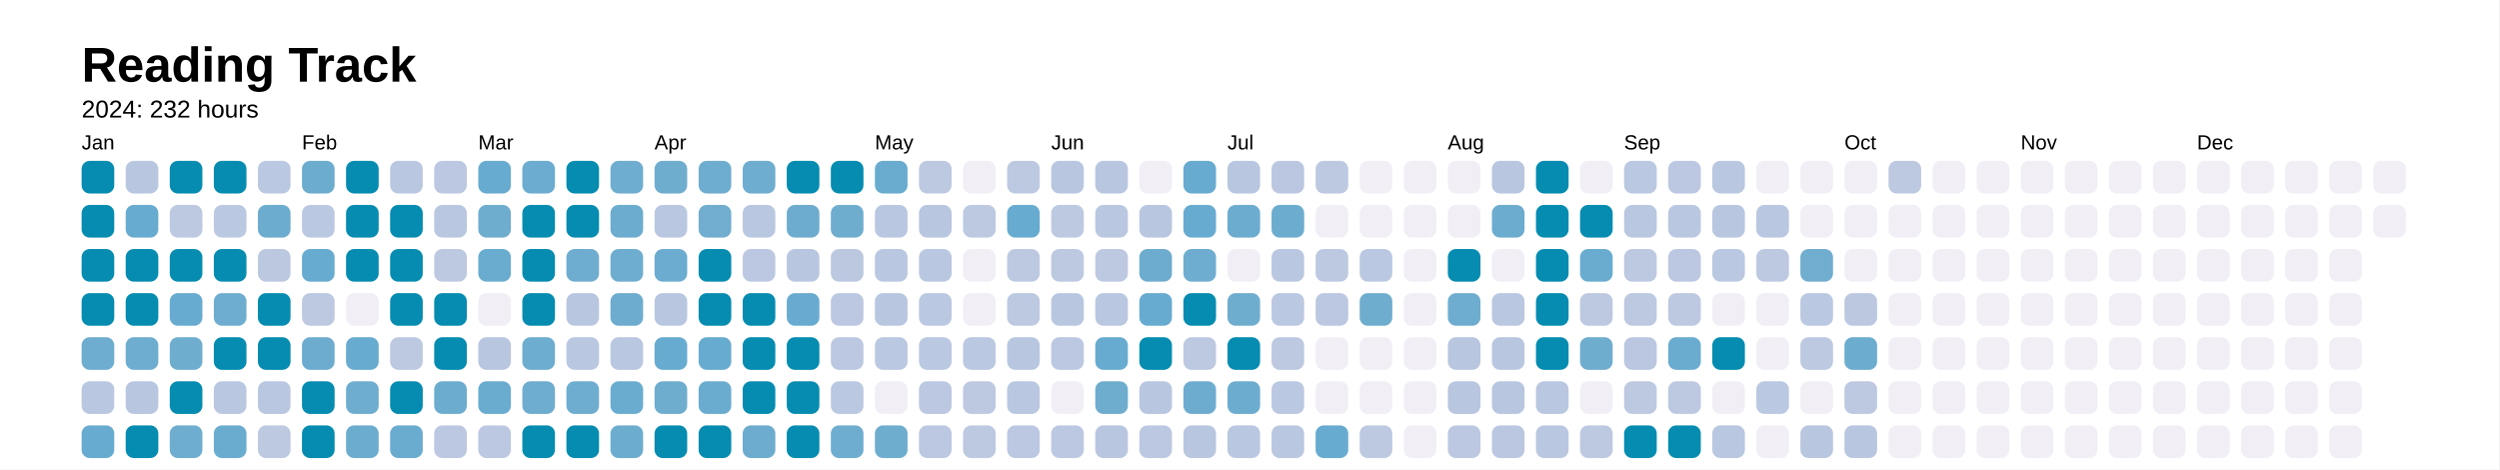
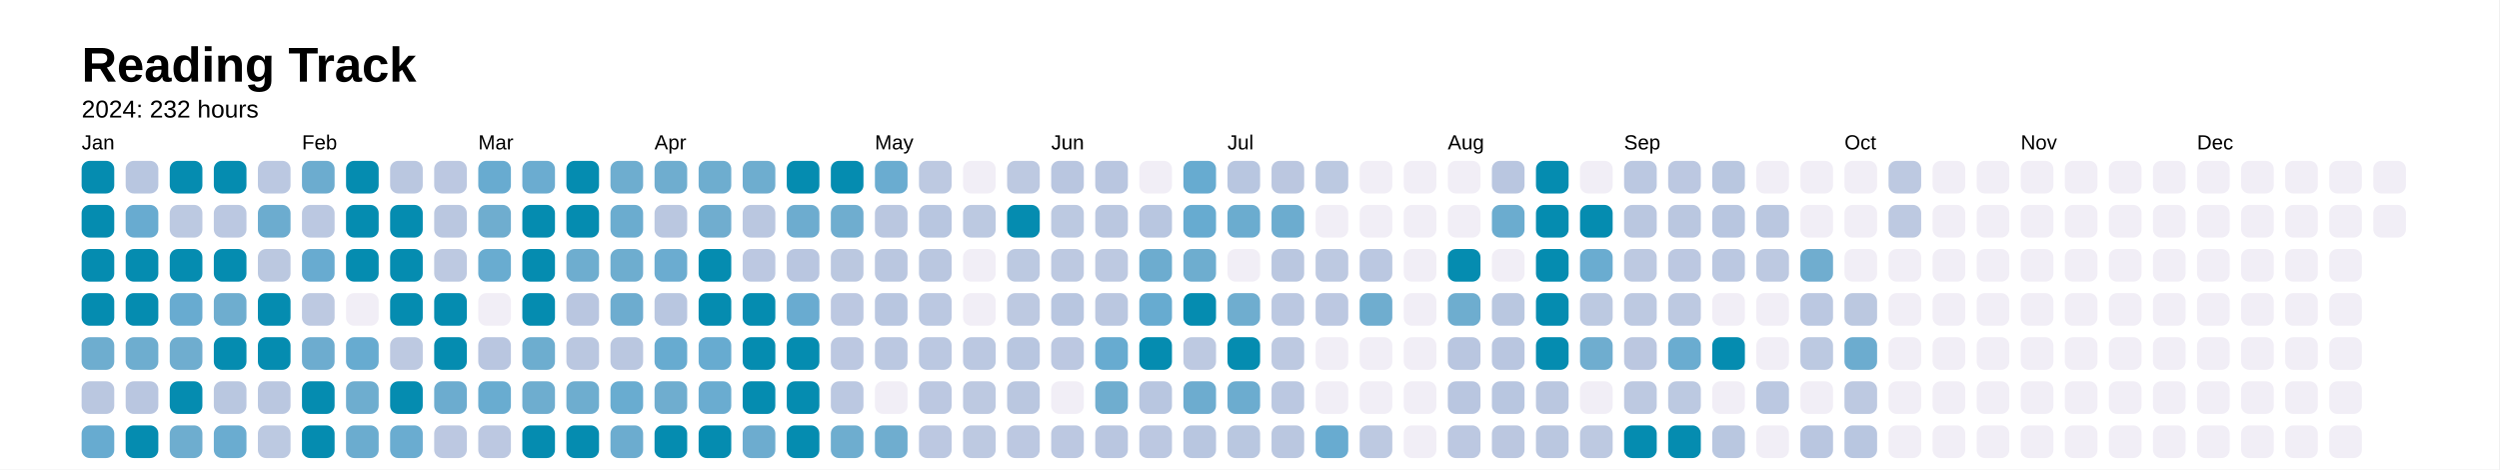
<svg xmlns="http://www.w3.org/2000/svg" baseProfile="full" height="57.5mm" version="1.1" viewBox="0,0,306.2,57.5" width="306.2mm">
  <defs />
  <rect fill="#FFFFFF" height="57.5" width="306.2" x="0" y="0" />
  <text fill="#000000" style="font-size:6px; font-family:Arial; font-weight:bold;" x="10" y="10">Reading Track</text>
  <text fill="#000000" style="font-size:3px; font-family:Arial;" x="10" y="14.4">2024: 232 hours</text>
  <text fill="#000000" style="font-size:2.5px; font-family:Arial" x="10" y="18.3">Jan</text>
  <rect fill="#058cb0" height="4" rx="1" ry="1" width="4" x="10" y="19.7" />
  <rect fill="#058cb0" height="4" rx="1" ry="1" width="4" x="10" y="25.1" />
  <rect fill="#058cb0" height="4" rx="1" ry="1" width="4" x="10" y="30.5" />
  <rect fill="#058cb0" height="4" rx="1" ry="1" width="4" x="10" y="35.9" />
  <rect fill="#6eadcf" height="4" rx="1" ry="1" width="4" x="10" y="41.3" />
  <rect fill="#bac7e0" height="4" rx="1" ry="1" width="4" x="10" y="46.7" />
  <rect fill="#67abd0" height="4" rx="1" ry="1" width="4" x="10" y="52.1" />
  <rect fill="#b8c6e0" height="4" rx="1" ry="1" width="4" x="15.4" y="19.7" />
  <rect fill="#68abd0" height="4" rx="1" ry="1" width="4" x="15.4" y="25.1" />
  <rect fill="#058cb0" height="4" rx="1" ry="1" width="4" x="15.4" y="30.5" />
  <rect fill="#058cb0" height="4" rx="1" ry="1" width="4" x="15.4" y="35.9" />
  <rect fill="#6eadcf" height="4" rx="1" ry="1" width="4" x="15.4" y="41.3" />
  <rect fill="#b9c6e0" height="4" rx="1" ry="1" width="4" x="15.4" y="46.7" />
  <rect fill="#058cb0" height="4" rx="1" ry="1" width="4" x="15.4" y="52.1" />
  <rect fill="#058cb0" height="4" rx="1" ry="1" width="4" x="20.8" y="19.7" />
  <rect fill="#bcc9e1" height="4" rx="1" ry="1" width="4" x="20.8" y="25.1" />
  <rect fill="#058cb0" height="4" rx="1" ry="1" width="4" x="20.8" y="30.5" />
  <rect fill="#68abd0" height="4" rx="1" ry="1" width="4" x="20.8" y="35.9" />
  <rect fill="#6fadcf" height="4" rx="1" ry="1" width="4" x="20.8" y="41.3" />
  <rect fill="#058cb0" height="4" rx="1" ry="1" width="4" x="20.8" y="46.7" />
  <rect fill="#6eadcf" height="4" rx="1" ry="1" width="4" x="20.8" y="52.1" />
  <rect fill="#058cb0" height="4" rx="1" ry="1" width="4" x="26.2" y="19.7" />
  <rect fill="#bbc8e1" height="4" rx="1" ry="1" width="4" x="26.2" y="25.1" />
  <rect fill="#058cb0" height="4" rx="1" ry="1" width="4" x="26.2" y="30.5" />
  <rect fill="#6eadcf" height="4" rx="1" ry="1" width="4" x="26.2" y="35.9" />
  <rect fill="#058cb0" height="4" rx="1" ry="1" width="4" x="26.2" y="41.3" />
  <rect fill="#b9c7e0" height="4" rx="1" ry="1" width="4" x="26.2" y="46.7" />
  <rect fill="#6aacd0" height="4" rx="1" ry="1" width="4" x="26.2" y="52.1" />
  <rect fill="#bbc8e1" height="4" rx="1" ry="1" width="4" x="31.6" y="19.7" />
  <rect fill="#6caccf" height="4" rx="1" ry="1" width="4" x="31.6" y="25.1" />
  <rect fill="#bbc8e0" height="4" rx="1" ry="1" width="4" x="31.6" y="30.5" />
  <rect fill="#058cb0" height="4" rx="1" ry="1" width="4" x="31.6" y="35.9" />
  <rect fill="#058cb0" height="4" rx="1" ry="1" width="4" x="31.6" y="41.3" />
  <rect fill="#bac7e0" height="4" rx="1" ry="1" width="4" x="31.6" y="46.7" />
  <rect fill="#bcc9e1" height="4" rx="1" ry="1" width="4" x="31.6" y="52.1" />
  <text fill="#000000" style="font-size:2.5px; font-family:Arial" x="37.0" y="18.3">Feb</text>
  <rect fill="#6caccf" height="4" rx="1" ry="1" width="4" x="37.0" y="19.7" />
  <rect fill="#bbc8e1" height="4" rx="1" ry="1" width="4" x="37.0" y="25.1" />
  <rect fill="#68abd0" height="4" rx="1" ry="1" width="4" x="37.0" y="30.5" />
  <rect fill="#bdc9e1" height="4" rx="1" ry="1" width="4" x="37.0" y="35.9" />
  <rect fill="#6daccf" height="4" rx="1" ry="1" width="4" x="37.0" y="41.3" />
  <rect fill="#058cb0" height="4" rx="1" ry="1" width="4" x="37.0" y="46.7" />
  <rect fill="#058cb0" height="4" rx="1" ry="1" width="4" x="37.0" y="52.1" />
  <rect fill="#058cb0" height="4" rx="1" ry="1" width="4" x="42.4" y="19.7" />
  <rect fill="#058cb0" height="4" rx="1" ry="1" width="4" x="42.4" y="25.1" />
  <rect fill="#058cb0" height="4" rx="1" ry="1" width="4" x="42.4" y="30.5" />
  <rect fill="#f1eef6" height="4" rx="1" ry="1" width="4" x="42.4" y="35.9" />
  <rect fill="#67abd0" height="4" rx="1" ry="1" width="4" x="42.4" y="41.3" />
  <rect fill="#6eadcf" height="4" rx="1" ry="1" width="4" x="42.4" y="46.7" />
  <rect fill="#6baccf" height="4" rx="1" ry="1" width="4" x="42.4" y="52.1" />
  <rect fill="#bac7e0" height="4" rx="1" ry="1" width="4" x="47.8" y="19.7" />
  <rect fill="#058cb0" height="4" rx="1" ry="1" width="4" x="47.8" y="25.1" />
  <rect fill="#058cb0" height="4" rx="1" ry="1" width="4" x="47.8" y="30.5" />
  <rect fill="#058cb0" height="4" rx="1" ry="1" width="4" x="47.8" y="35.9" />
  <rect fill="#bdc9e1" height="4" rx="1" ry="1" width="4" x="47.8" y="41.3" />
  <rect fill="#058cb0" height="4" rx="1" ry="1" width="4" x="47.8" y="46.7" />
  <rect fill="#6aacd0" height="4" rx="1" ry="1" width="4" x="47.8" y="52.1" />
  <rect fill="#bcc8e1" height="4" rx="1" ry="1" width="4" x="53.2" y="19.7" />
  <rect fill="#bac7e0" height="4" rx="1" ry="1" width="4" x="53.2" y="25.1" />
  <rect fill="#bdc9e1" height="4" rx="1" ry="1" width="4" x="53.2" y="30.5" />
  <rect fill="#058cb0" height="4" rx="1" ry="1" width="4" x="53.2" y="35.9" />
  <rect fill="#058cb0" height="4" rx="1" ry="1" width="4" x="53.2" y="41.3" />
  <rect fill="#6caccf" height="4" rx="1" ry="1" width="4" x="53.2" y="46.7" />
  <rect fill="#bcc8e1" height="4" rx="1" ry="1" width="4" x="53.2" y="52.1" />
  <text fill="#000000" style="font-size:2.5px; font-family:Arial" x="58.6" y="18.3">Mar</text>
  <rect fill="#68abd0" height="4" rx="1" ry="1" width="4" x="58.6" y="19.7" />
  <rect fill="#6fadcf" height="4" rx="1" ry="1" width="4" x="58.6" y="25.1" />
  <rect fill="#69acd0" height="4" rx="1" ry="1" width="4" x="58.6" y="30.5" />
  <rect fill="#f1eef6" height="4" rx="1" ry="1" width="4" x="58.6" y="35.9" />
  <rect fill="#b9c6e0" height="4" rx="1" ry="1" width="4" x="58.6" y="41.3" />
  <rect fill="#69acd0" height="4" rx="1" ry="1" width="4" x="58.6" y="46.7" />
  <rect fill="#bcc8e1" height="4" rx="1" ry="1" width="4" x="58.6" y="52.1" />
  <rect fill="#6bacd0" height="4" rx="1" ry="1" width="4" x="64" y="19.7" />
  <rect fill="#058cb0" height="4" rx="1" ry="1" width="4" x="64" y="25.1" />
  <rect fill="#058cb0" height="4" rx="1" ry="1" width="4" x="64" y="30.5" />
  <rect fill="#058cb0" height="4" rx="1" ry="1" width="4" x="64" y="35.9" />
  <rect fill="#6dadcf" height="4" rx="1" ry="1" width="4" x="64" y="41.3" />
  <rect fill="#6eadcf" height="4" rx="1" ry="1" width="4" x="64" y="46.7" />
  <rect fill="#058cb0" height="4" rx="1" ry="1" width="4" x="64" y="52.1" />
  <rect fill="#058cb0" height="4" rx="1" ry="1" width="4" x="69.4" y="19.7" />
  <rect fill="#058cb0" height="4" rx="1" ry="1" width="4" x="69.4" y="25.1" />
  <rect fill="#6eadcf" height="4" rx="1" ry="1" width="4" x="69.4" y="30.5" />
  <rect fill="#b9c6e0" height="4" rx="1" ry="1" width="4" x="69.4" y="35.9" />
  <rect fill="#bac7e0" height="4" rx="1" ry="1" width="4" x="69.4" y="41.3" />
  <rect fill="#6eadcf" height="4" rx="1" ry="1" width="4" x="69.4" y="46.7" />
  <rect fill="#058cb0" height="4" rx="1" ry="1" width="4" x="69.4" y="52.1" />
  <rect fill="#6eadcf" height="4" rx="1" ry="1" width="4" x="74.8" y="19.7" />
  <rect fill="#6baccf" height="4" rx="1" ry="1" width="4" x="74.8" y="25.1" />
  <rect fill="#6eadcf" height="4" rx="1" ry="1" width="4" x="74.8" y="30.5" />
  <rect fill="#6daccf" height="4" rx="1" ry="1" width="4" x="74.8" y="35.9" />
  <rect fill="#bac7e0" height="4" rx="1" ry="1" width="4" x="74.8" y="41.3" />
  <rect fill="#69acd0" height="4" rx="1" ry="1" width="4" x="74.8" y="46.7" />
  <rect fill="#6caccf" height="4" rx="1" ry="1" width="4" x="74.8" y="52.1" />
  <text fill="#000000" style="font-size:2.5px; font-family:Arial" x="80.2" y="18.3">Apr</text>
  <rect fill="#6fadcf" height="4" rx="1" ry="1" width="4" x="80.2" y="19.7" />
  <rect fill="#bac7e0" height="4" rx="1" ry="1" width="4" x="80.2" y="25.1" />
  <rect fill="#6bacd0" height="4" rx="1" ry="1" width="4" x="80.2" y="30.5" />
  <rect fill="#b8c6e0" height="4" rx="1" ry="1" width="4" x="80.2" y="35.9" />
  <rect fill="#67abd0" height="4" rx="1" ry="1" width="4" x="80.2" y="41.3" />
  <rect fill="#6fadcf" height="4" rx="1" ry="1" width="4" x="80.2" y="46.7" />
  <rect fill="#058cb0" height="4" rx="1" ry="1" width="4" x="80.2" y="52.1" />
  <rect fill="#6eadcf" height="4" rx="1" ry="1" width="4" x="85.6" y="19.7" />
  <rect fill="#70adcf" height="4" rx="1" ry="1" width="4" x="85.6" y="25.1" />
  <rect fill="#058cb0" height="4" rx="1" ry="1" width="4" x="85.6" y="30.5" />
  <rect fill="#058cb0" height="4" rx="1" ry="1" width="4" x="85.6" y="35.9" />
  <rect fill="#67abd0" height="4" rx="1" ry="1" width="4" x="85.6" y="41.3" />
  <rect fill="#6aacd0" height="4" rx="1" ry="1" width="4" x="85.6" y="46.7" />
  <rect fill="#058cb0" height="4" rx="1" ry="1" width="4" x="85.6" y="52.1" />
  <rect fill="#6eadcf" height="4" rx="1" ry="1" width="4" x="91" y="19.7" />
  <rect fill="#bac7e0" height="4" rx="1" ry="1" width="4" x="91" y="25.1" />
  <rect fill="#bcc8e1" height="4" rx="1" ry="1" width="4" x="91" y="30.5" />
  <rect fill="#058cb0" height="4" rx="1" ry="1" width="4" x="91" y="35.9" />
  <rect fill="#058cb0" height="4" rx="1" ry="1" width="4" x="91" y="41.3" />
  <rect fill="#058cb0" height="4" rx="1" ry="1" width="4" x="91" y="46.7" />
  <rect fill="#6daccf" height="4" rx="1" ry="1" width="4" x="91" y="52.1" />
  <rect fill="#058cb0" height="4" rx="1" ry="1" width="4" x="96.4" y="19.7" />
  <rect fill="#6daccf" height="4" rx="1" ry="1" width="4" x="96.4" y="25.1" />
  <rect fill="#b9c6e0" height="4" rx="1" ry="1" width="4" x="96.4" y="30.5" />
  <rect fill="#69abd0" height="4" rx="1" ry="1" width="4" x="96.4" y="35.9" />
  <rect fill="#058cb0" height="4" rx="1" ry="1" width="4" x="96.4" y="41.3" />
  <rect fill="#058cb0" height="4" rx="1" ry="1" width="4" x="96.4" y="46.7" />
  <rect fill="#058cb0" height="4" rx="1" ry="1" width="4" x="96.4" y="52.1" />
  <rect fill="#058cb0" height="4" rx="1" ry="1" width="4" x="101.8" y="19.7" />
  <rect fill="#6fadcf" height="4" rx="1" ry="1" width="4" x="101.8" y="25.1" />
  <rect fill="#bbc8e0" height="4" rx="1" ry="1" width="4" x="101.8" y="30.5" />
  <rect fill="#bcc8e1" height="4" rx="1" ry="1" width="4" x="101.8" y="35.9" />
  <rect fill="#bcc8e1" height="4" rx="1" ry="1" width="4" x="101.8" y="41.3" />
  <rect fill="#bbc8e1" height="4" rx="1" ry="1" width="4" x="101.8" y="46.7" />
  <rect fill="#6eadcf" height="4" rx="1" ry="1" width="4" x="101.8" y="52.1" />
  <text fill="#000000" style="font-size:2.5px; font-family:Arial" x="107.2" y="18.3">May</text>
  <rect fill="#6aacd0" height="4" rx="1" ry="1" width="4" x="107.2" y="19.7" />
  <rect fill="#bac7e0" height="4" rx="1" ry="1" width="4" x="107.2" y="25.1" />
  <rect fill="#bac7e0" height="4" rx="1" ry="1" width="4" x="107.2" y="30.5" />
  <rect fill="#b8c6e0" height="4" rx="1" ry="1" width="4" x="107.2" y="35.9" />
  <rect fill="#bbc8e1" height="4" rx="1" ry="1" width="4" x="107.2" y="41.3" />
  <rect fill="#f1eef6" height="4" rx="1" ry="1" width="4" x="107.2" y="46.7" />
  <rect fill="#6fadcf" height="4" rx="1" ry="1" width="4" x="107.2" y="52.1" />
  <rect fill="#bdc9e1" height="4" rx="1" ry="1" width="4" x="112.6" y="19.7" />
  <rect fill="#b8c6e0" height="4" rx="1" ry="1" width="4" x="112.6" y="25.1" />
  <rect fill="#bac7e0" height="4" rx="1" ry="1" width="4" x="112.6" y="30.5" />
  <rect fill="#bbc8e1" height="4" rx="1" ry="1" width="4" x="112.6" y="35.9" />
  <rect fill="#bbc8e1" height="4" rx="1" ry="1" width="4" x="112.6" y="41.3" />
  <rect fill="#bcc8e1" height="4" rx="1" ry="1" width="4" x="112.6" y="46.7" />
  <rect fill="#bcc8e1" height="4" rx="1" ry="1" width="4" x="112.6" y="52.1" />
  <rect fill="#f1eef6" height="4" rx="1" ry="1" width="4" x="118" y="19.7" />
  <rect fill="#bcc9e1" height="4" rx="1" ry="1" width="4" x="118" y="25.1" />
  <rect fill="#f1eef6" height="4" rx="1" ry="1" width="4" x="118" y="30.5" />
  <rect fill="#f1eef6" height="4" rx="1" ry="1" width="4" x="118" y="35.9" />
  <rect fill="#bbc8e1" height="4" rx="1" ry="1" width="4" x="118" y="41.3" />
  <rect fill="#bdc9e1" height="4" rx="1" ry="1" width="4" x="118" y="46.7" />
  <rect fill="#bdc9e1" height="4" rx="1" ry="1" width="4" x="118" y="52.1" />
  <rect fill="#bdc9e1" height="4" rx="1" ry="1" width="4" x="123.4" y="19.7" />
-   <rect fill="#67abd0" height="4" rx="1" ry="1" width="4" x="123.4" y="25.1" />
+   <rect fill="#058cb0" height="4" rx="1" ry="1" width="4" x="123.4" y="25.1" />
  <rect fill="#bcc9e1" height="4" rx="1" ry="1" width="4" x="123.4" y="30.5" />
  <rect fill="#bdc9e1" height="4" rx="1" ry="1" width="4" x="123.4" y="35.9" />
  <rect fill="#b8c6e0" height="4" rx="1" ry="1" width="4" x="123.4" y="41.3" />
  <rect fill="#bac7e0" height="4" rx="1" ry="1" width="4" x="123.4" y="46.7" />
  <rect fill="#bcc8e1" height="4" rx="1" ry="1" width="4" x="123.4" y="52.1" />
  <text fill="#000000" style="font-size:2.5px; font-family:Arial" x="128.8" y="18.3">Jun</text>
  <rect fill="#b9c6e0" height="4" rx="1" ry="1" width="4" x="128.8" y="19.7" />
  <rect fill="#bcc9e1" height="4" rx="1" ry="1" width="4" x="128.8" y="25.1" />
  <rect fill="#bdc9e1" height="4" rx="1" ry="1" width="4" x="128.8" y="30.5" />
  <rect fill="#b8c6e0" height="4" rx="1" ry="1" width="4" x="128.8" y="35.9" />
  <rect fill="#bcc8e1" height="4" rx="1" ry="1" width="4" x="128.8" y="41.3" />
  <rect fill="#f1eef6" height="4" rx="1" ry="1" width="4" x="128.8" y="46.7" />
  <rect fill="#bcc8e1" height="4" rx="1" ry="1" width="4" x="128.8" y="52.1" />
  <rect fill="#b9c6e0" height="4" rx="1" ry="1" width="4" x="134.2" y="19.7" />
  <rect fill="#bac7e0" height="4" rx="1" ry="1" width="4" x="134.2" y="25.1" />
  <rect fill="#bdc9e1" height="4" rx="1" ry="1" width="4" x="134.2" y="30.5" />
  <rect fill="#bac7e0" height="4" rx="1" ry="1" width="4" x="134.2" y="35.9" />
  <rect fill="#67abd0" height="4" rx="1" ry="1" width="4" x="134.2" y="41.3" />
  <rect fill="#6fadcf" height="4" rx="1" ry="1" width="4" x="134.2" y="46.7" />
  <rect fill="#b9c6e0" height="4" rx="1" ry="1" width="4" x="134.2" y="52.1" />
  <rect fill="#f1eef6" height="4" rx="1" ry="1" width="4" x="139.6" y="19.7" />
  <rect fill="#b8c6e0" height="4" rx="1" ry="1" width="4" x="139.6" y="25.1" />
  <rect fill="#6daccf" height="4" rx="1" ry="1" width="4" x="139.6" y="30.5" />
  <rect fill="#67abd0" height="4" rx="1" ry="1" width="4" x="139.6" y="35.9" />
  <rect fill="#058cb0" height="4" rx="1" ry="1" width="4" x="139.6" y="41.3" />
  <rect fill="#b8c6e0" height="4" rx="1" ry="1" width="4" x="139.6" y="46.7" />
  <rect fill="#bcc8e1" height="4" rx="1" ry="1" width="4" x="139.6" y="52.1" />
  <rect fill="#67abd0" height="4" rx="1" ry="1" width="4" x="145" y="19.7" />
  <rect fill="#67abd0" height="4" rx="1" ry="1" width="4" x="145" y="25.1" />
  <rect fill="#6eadcf" height="4" rx="1" ry="1" width="4" x="145" y="30.5" />
  <rect fill="#058cb0" height="4" rx="1" ry="1" width="4" x="145" y="35.9" />
  <rect fill="#bdc9e1" height="4" rx="1" ry="1" width="4" x="145" y="41.3" />
  <rect fill="#6daccf" height="4" rx="1" ry="1" width="4" x="145" y="46.7" />
  <rect fill="#b8c6e0" height="4" rx="1" ry="1" width="4" x="145" y="52.1" />
  <text fill="#000000" style="font-size:2.5px; font-family:Arial" x="150.4" y="18.3">Jul</text>
  <rect fill="#b8c6e0" height="4" rx="1" ry="1" width="4" x="150.4" y="19.7" />
  <rect fill="#6baccf" height="4" rx="1" ry="1" width="4" x="150.4" y="25.1" />
  <rect fill="#f1eef6" height="4" rx="1" ry="1" width="4" x="150.4" y="30.5" />
  <rect fill="#6fadcf" height="4" rx="1" ry="1" width="4" x="150.4" y="35.9" />
  <rect fill="#058cb0" height="4" rx="1" ry="1" width="4" x="150.4" y="41.3" />
  <rect fill="#6caccf" height="4" rx="1" ry="1" width="4" x="150.4" y="46.7" />
  <rect fill="#b9c7e0" height="4" rx="1" ry="1" width="4" x="150.4" y="52.1" />
  <rect fill="#bbc7e0" height="4" rx="1" ry="1" width="4" x="155.8" y="19.7" />
  <rect fill="#6caccf" height="4" rx="1" ry="1" width="4" x="155.8" y="25.1" />
  <rect fill="#bac7e0" height="4" rx="1" ry="1" width="4" x="155.8" y="30.5" />
  <rect fill="#bbc8e1" height="4" rx="1" ry="1" width="4" x="155.8" y="35.9" />
  <rect fill="#bdc9e1" height="4" rx="1" ry="1" width="4" x="155.8" y="41.3" />
  <rect fill="#bbc8e1" height="4" rx="1" ry="1" width="4" x="155.8" y="46.7" />
  <rect fill="#bac7e0" height="4" rx="1" ry="1" width="4" x="155.8" y="52.1" />
  <rect fill="#bcc9e1" height="4" rx="1" ry="1" width="4" x="161.2" y="19.7" />
  <rect fill="#f1eef6" height="4" rx="1" ry="1" width="4" x="161.2" y="25.1" />
  <rect fill="#bdc9e1" height="4" rx="1" ry="1" width="4" x="161.2" y="30.5" />
  <rect fill="#bcc8e1" height="4" rx="1" ry="1" width="4" x="161.2" y="35.9" />
  <rect fill="#f1eef6" height="4" rx="1" ry="1" width="4" x="161.2" y="41.3" />
  <rect fill="#f1eef6" height="4" rx="1" ry="1" width="4" x="161.2" y="46.7" />
  <rect fill="#68abd0" height="4" rx="1" ry="1" width="4" x="161.2" y="52.1" />
  <rect fill="#f1eef6" height="4" rx="1" ry="1" width="4" x="166.6" y="19.7" />
  <rect fill="#f1eef6" height="4" rx="1" ry="1" width="4" x="166.6" y="25.1" />
  <rect fill="#bbc8e1" height="4" rx="1" ry="1" width="4" x="166.6" y="30.5" />
  <rect fill="#6fadcf" height="4" rx="1" ry="1" width="4" x="166.6" y="35.9" />
  <rect fill="#f1eef6" height="4" rx="1" ry="1" width="4" x="166.6" y="41.3" />
  <rect fill="#f1eef6" height="4" rx="1" ry="1" width="4" x="166.6" y="46.7" />
  <rect fill="#bdc9e1" height="4" rx="1" ry="1" width="4" x="166.6" y="52.1" />
  <rect fill="#f1eef6" height="4" rx="1" ry="1" width="4" x="172" y="19.7" />
  <rect fill="#f1eef6" height="4" rx="1" ry="1" width="4" x="172" y="25.1" />
  <rect fill="#f1eef6" height="4" rx="1" ry="1" width="4" x="172" y="30.5" />
  <rect fill="#f1eef6" height="4" rx="1" ry="1" width="4" x="172" y="35.9" />
  <rect fill="#f1eef6" height="4" rx="1" ry="1" width="4" x="172" y="41.3" />
  <rect fill="#f1eef6" height="4" rx="1" ry="1" width="4" x="172" y="46.7" />
  <rect fill="#f1eef6" height="4" rx="1" ry="1" width="4" x="172" y="52.1" />
  <text fill="#000000" style="font-size:2.5px; font-family:Arial" x="177.4" y="18.3">Aug</text>
  <rect fill="#f1eef6" height="4" rx="1" ry="1" width="4" x="177.4" y="19.7" />
  <rect fill="#f1eef6" height="4" rx="1" ry="1" width="4" x="177.4" y="25.1" />
  <rect fill="#058cb0" height="4" rx="1" ry="1" width="4" x="177.4" y="30.5" />
  <rect fill="#6eadcf" height="4" rx="1" ry="1" width="4" x="177.4" y="35.9" />
  <rect fill="#b9c6e0" height="4" rx="1" ry="1" width="4" x="177.4" y="41.3" />
  <rect fill="#b9c6e0" height="4" rx="1" ry="1" width="4" x="177.4" y="46.7" />
  <rect fill="#bcc8e1" height="4" rx="1" ry="1" width="4" x="177.4" y="52.1" />
  <rect fill="#b9c6e0" height="4" rx="1" ry="1" width="4" x="182.8" y="19.7" />
  <rect fill="#6baccf" height="4" rx="1" ry="1" width="4" x="182.8" y="25.1" />
  <rect fill="#f1eef6" height="4" rx="1" ry="1" width="4" x="182.8" y="30.5" />
  <rect fill="#b9c7e0" height="4" rx="1" ry="1" width="4" x="182.8" y="35.9" />
  <rect fill="#b9c6e0" height="4" rx="1" ry="1" width="4" x="182.8" y="41.3" />
  <rect fill="#b8c6e0" height="4" rx="1" ry="1" width="4" x="182.8" y="46.7" />
  <rect fill="#bbc7e0" height="4" rx="1" ry="1" width="4" x="182.8" y="52.1" />
  <rect fill="#058cb0" height="4" rx="1" ry="1" width="4" x="188.2" y="19.7" />
  <rect fill="#058cb0" height="4" rx="1" ry="1" width="4" x="188.2" y="25.1" />
  <rect fill="#058cb0" height="4" rx="1" ry="1" width="4" x="188.2" y="30.5" />
  <rect fill="#058cb0" height="4" rx="1" ry="1" width="4" x="188.2" y="35.9" />
  <rect fill="#058cb0" height="4" rx="1" ry="1" width="4" x="188.2" y="41.3" />
  <rect fill="#bac7e0" height="4" rx="1" ry="1" width="4" x="188.2" y="46.7" />
  <rect fill="#bac7e0" height="4" rx="1" ry="1" width="4" x="188.2" y="52.1" />
  <rect fill="#f1eef6" height="4" rx="1" ry="1" width="4" x="193.6" y="19.7" />
  <rect fill="#058cb0" height="4" rx="1" ry="1" width="4" x="193.6" y="25.1" />
  <rect fill="#6aacd0" height="4" rx="1" ry="1" width="4" x="193.6" y="30.5" />
  <rect fill="#bcc9e1" height="4" rx="1" ry="1" width="4" x="193.6" y="35.9" />
  <rect fill="#6fadcf" height="4" rx="1" ry="1" width="4" x="193.6" y="41.3" />
  <rect fill="#f1eef6" height="4" rx="1" ry="1" width="4" x="193.6" y="46.7" />
  <rect fill="#bdc9e1" height="4" rx="1" ry="1" width="4" x="193.6" y="52.1" />
  <text fill="#000000" style="font-size:2.5px; font-family:Arial" x="199" y="18.3">Sep</text>
  <rect fill="#bbc8e1" height="4" rx="1" ry="1" width="4" x="199" y="19.7" />
  <rect fill="#bac7e0" height="4" rx="1" ry="1" width="4" x="199" y="25.1" />
  <rect fill="#bdc9e1" height="4" rx="1" ry="1" width="4" x="199" y="30.5" />
  <rect fill="#bdc9e1" height="4" rx="1" ry="1" width="4" x="199" y="35.9" />
  <rect fill="#bbc7e0" height="4" rx="1" ry="1" width="4" x="199" y="41.3" />
  <rect fill="#bdc9e1" height="4" rx="1" ry="1" width="4" x="199" y="46.7" />
  <rect fill="#058cb0" height="4" rx="1" ry="1" width="4" x="199" y="52.1" />
  <rect fill="#bcc8e1" height="4" rx="1" ry="1" width="4" x="204.4" y="19.7" />
  <rect fill="#bac7e0" height="4" rx="1" ry="1" width="4" x="204.4" y="25.1" />
  <rect fill="#bcc8e1" height="4" rx="1" ry="1" width="4" x="204.4" y="30.5" />
  <rect fill="#bdc9e1" height="4" rx="1" ry="1" width="4" x="204.4" y="35.9" />
  <rect fill="#6aacd0" height="4" rx="1" ry="1" width="4" x="204.4" y="41.3" />
  <rect fill="#bcc9e1" height="4" rx="1" ry="1" width="4" x="204.4" y="46.7" />
  <rect fill="#058cb0" height="4" rx="1" ry="1" width="4" x="204.4" y="52.1" />
  <rect fill="#b9c7e0" height="4" rx="1" ry="1" width="4" x="209.8" y="19.7" />
  <rect fill="#b8c6e0" height="4" rx="1" ry="1" width="4" x="209.8" y="25.1" />
  <rect fill="#bbc8e1" height="4" rx="1" ry="1" width="4" x="209.8" y="30.5" />
  <rect fill="#f1eef6" height="4" rx="1" ry="1" width="4" x="209.8" y="35.9" />
  <rect fill="#058cb0" height="4" rx="1" ry="1" width="4" x="209.8" y="41.3" />
  <rect fill="#f1eef6" height="4" rx="1" ry="1" width="4" x="209.8" y="46.7" />
  <rect fill="#b9c7e0" height="4" rx="1" ry="1" width="4" x="209.8" y="52.1" />
  <rect fill="#f1eef6" height="4" rx="1" ry="1" width="4" x="215.2" y="19.7" />
  <rect fill="#bac7e0" height="4" rx="1" ry="1" width="4" x="215.2" y="25.1" />
  <rect fill="#bdc9e1" height="4" rx="1" ry="1" width="4" x="215.2" y="30.5" />
  <rect fill="#f1eef6" height="4" rx="1" ry="1" width="4" x="215.2" y="35.9" />
  <rect fill="#f1eef6" height="4" rx="1" ry="1" width="4" x="215.2" y="41.3" />
  <rect fill="#bbc8e1" height="4" rx="1" ry="1" width="4" x="215.2" y="46.7" />
  <rect fill="#f1eef6" height="4" rx="1" ry="1" width="4" x="215.2" y="52.1" />
  <rect fill="#f1eef6" height="4" rx="1" ry="1" width="4" x="220.6" y="19.7" />
  <rect fill="#f1eef6" height="4" rx="1" ry="1" width="4" x="220.6" y="25.1" />
  <rect fill="#70adcf" height="4" rx="1" ry="1" width="4" x="220.6" y="30.5" />
  <rect fill="#bbc8e1" height="4" rx="1" ry="1" width="4" x="220.6" y="35.9" />
  <rect fill="#bcc9e1" height="4" rx="1" ry="1" width="4" x="220.6" y="41.3" />
  <rect fill="#f1eef6" height="4" rx="1" ry="1" width="4" x="220.6" y="46.7" />
  <rect fill="#b9c6e0" height="4" rx="1" ry="1" width="4" x="220.6" y="52.1" />
  <text fill="#000000" style="font-size:2.5px; font-family:Arial" x="226" y="18.3">Oct</text>
  <rect fill="#f1eef6" height="4" rx="1" ry="1" width="4" x="226" y="19.7" />
  <rect fill="#f1eef6" height="4" rx="1" ry="1" width="4" x="226" y="25.1" />
  <rect fill="#f1eef6" height="4" rx="1" ry="1" width="4" x="226" y="30.5" />
  <rect fill="#bbc8e0" height="4" rx="1" ry="1" width="4" x="226" y="35.9" />
  <rect fill="#6caccf" height="4" rx="1" ry="1" width="4" x="226" y="41.3" />
  <rect fill="#bdc9e1" height="4" rx="1" ry="1" width="4" x="226" y="46.7" />
  <rect fill="#b8c6e0" height="4" rx="1" ry="1" width="4" x="226" y="52.1" />
  <rect fill="#bdc9e1" height="4" rx="1" ry="1" width="4" x="231.4" y="19.7" />
-   <rect fill="#f1eef6" height="4" rx="1" ry="1" width="4" x="231.4" y="25.1" />
+   <rect fill="#bdc9e1" height="4" rx="1" ry="1" width="4" x="231.4" y="25.1" />
  <rect fill="#f1eef6" height="4" rx="1" ry="1" width="4" x="231.4" y="30.5" />
  <rect fill="#f1eef6" height="4" rx="1" ry="1" width="4" x="231.4" y="35.9" />
  <rect fill="#f1eef6" height="4" rx="1" ry="1" width="4" x="231.4" y="41.3" />
  <rect fill="#f1eef6" height="4" rx="1" ry="1" width="4" x="231.4" y="46.7" />
  <rect fill="#f1eef6" height="4" rx="1" ry="1" width="4" x="231.4" y="52.1" />
  <rect fill="#f1eef6" height="4" rx="1" ry="1" width="4" x="236.8" y="19.7" />
  <rect fill="#f1eef6" height="4" rx="1" ry="1" width="4" x="236.8" y="25.1" />
  <rect fill="#f1eef6" height="4" rx="1" ry="1" width="4" x="236.8" y="30.5" />
  <rect fill="#f1eef6" height="4" rx="1" ry="1" width="4" x="236.8" y="35.9" />
  <rect fill="#f1eef6" height="4" rx="1" ry="1" width="4" x="236.8" y="41.3" />
  <rect fill="#f1eef6" height="4" rx="1" ry="1" width="4" x="236.8" y="46.7" />
  <rect fill="#f1eef6" height="4" rx="1" ry="1" width="4" x="236.8" y="52.1" />
  <rect fill="#f1eef6" height="4" rx="1" ry="1" width="4" x="242.2" y="19.7" />
  <rect fill="#f1eef6" height="4" rx="1" ry="1" width="4" x="242.2" y="25.1" />
  <rect fill="#f1eef6" height="4" rx="1" ry="1" width="4" x="242.2" y="30.5" />
  <rect fill="#f1eef6" height="4" rx="1" ry="1" width="4" x="242.2" y="35.9" />
  <rect fill="#f1eef6" height="4" rx="1" ry="1" width="4" x="242.2" y="41.3" />
  <rect fill="#f1eef6" height="4" rx="1" ry="1" width="4" x="242.2" y="46.7" />
  <rect fill="#f1eef6" height="4" rx="1" ry="1" width="4" x="242.2" y="52.1" />
  <text fill="#000000" style="font-size:2.5px; font-family:Arial" x="247.6" y="18.3">Nov</text>
  <rect fill="#f1eef6" height="4" rx="1" ry="1" width="4" x="247.6" y="19.7" />
  <rect fill="#f1eef6" height="4" rx="1" ry="1" width="4" x="247.6" y="25.1" />
  <rect fill="#f1eef6" height="4" rx="1" ry="1" width="4" x="247.6" y="30.5" />
  <rect fill="#f1eef6" height="4" rx="1" ry="1" width="4" x="247.6" y="35.9" />
  <rect fill="#f1eef6" height="4" rx="1" ry="1" width="4" x="247.6" y="41.3" />
  <rect fill="#f1eef6" height="4" rx="1" ry="1" width="4" x="247.6" y="46.7" />
  <rect fill="#f1eef6" height="4" rx="1" ry="1" width="4" x="247.6" y="52.1" />
  <rect fill="#f1eef6" height="4" rx="1" ry="1" width="4" x="253" y="19.7" />
  <rect fill="#f1eef6" height="4" rx="1" ry="1" width="4" x="253" y="25.1" />
  <rect fill="#f1eef6" height="4" rx="1" ry="1" width="4" x="253" y="30.5" />
  <rect fill="#f1eef6" height="4" rx="1" ry="1" width="4" x="253" y="35.9" />
  <rect fill="#f1eef6" height="4" rx="1" ry="1" width="4" x="253" y="41.3" />
  <rect fill="#f1eef6" height="4" rx="1" ry="1" width="4" x="253" y="46.7" />
  <rect fill="#f1eef6" height="4" rx="1" ry="1" width="4" x="253" y="52.1" />
  <rect fill="#f1eef6" height="4" rx="1" ry="1" width="4" x="258.4" y="19.7" />
  <rect fill="#f1eef6" height="4" rx="1" ry="1" width="4" x="258.4" y="25.1" />
  <rect fill="#f1eef6" height="4" rx="1" ry="1" width="4" x="258.4" y="30.5" />
  <rect fill="#f1eef6" height="4" rx="1" ry="1" width="4" x="258.4" y="35.9" />
  <rect fill="#f1eef6" height="4" rx="1" ry="1" width="4" x="258.4" y="41.3" />
  <rect fill="#f1eef6" height="4" rx="1" ry="1" width="4" x="258.4" y="46.7" />
  <rect fill="#f1eef6" height="4" rx="1" ry="1" width="4" x="258.4" y="52.1" />
  <rect fill="#f1eef6" height="4" rx="1" ry="1" width="4" x="263.8" y="19.7" />
  <rect fill="#f1eef6" height="4" rx="1" ry="1" width="4" x="263.8" y="25.1" />
  <rect fill="#f1eef6" height="4" rx="1" ry="1" width="4" x="263.8" y="30.5" />
  <rect fill="#f1eef6" height="4" rx="1" ry="1" width="4" x="263.8" y="35.9" />
  <rect fill="#f1eef6" height="4" rx="1" ry="1" width="4" x="263.8" y="41.3" />
  <rect fill="#f1eef6" height="4" rx="1" ry="1" width="4" x="263.8" y="46.7" />
  <rect fill="#f1eef6" height="4" rx="1" ry="1" width="4" x="263.8" y="52.1" />
  <text fill="#000000" style="font-size:2.5px; font-family:Arial" x="269.2" y="18.3">Dec</text>
  <rect fill="#f1eef6" height="4" rx="1" ry="1" width="4" x="269.2" y="19.7" />
  <rect fill="#f1eef6" height="4" rx="1" ry="1" width="4" x="269.2" y="25.1" />
  <rect fill="#f1eef6" height="4" rx="1" ry="1" width="4" x="269.2" y="30.5" />
  <rect fill="#f1eef6" height="4" rx="1" ry="1" width="4" x="269.2" y="35.9" />
  <rect fill="#f1eef6" height="4" rx="1" ry="1" width="4" x="269.2" y="41.3" />
  <rect fill="#f1eef6" height="4" rx="1" ry="1" width="4" x="269.2" y="46.7" />
  <rect fill="#f1eef6" height="4" rx="1" ry="1" width="4" x="269.2" y="52.1" />
  <rect fill="#f1eef6" height="4" rx="1" ry="1" width="4" x="274.6" y="19.7" />
  <rect fill="#f1eef6" height="4" rx="1" ry="1" width="4" x="274.6" y="25.1" />
  <rect fill="#f1eef6" height="4" rx="1" ry="1" width="4" x="274.6" y="30.5" />
  <rect fill="#f1eef6" height="4" rx="1" ry="1" width="4" x="274.6" y="35.9" />
  <rect fill="#f1eef6" height="4" rx="1" ry="1" width="4" x="274.6" y="41.3" />
  <rect fill="#f1eef6" height="4" rx="1" ry="1" width="4" x="274.6" y="46.7" />
  <rect fill="#f1eef6" height="4" rx="1" ry="1" width="4" x="274.6" y="52.1" />
  <rect fill="#f1eef6" height="4" rx="1" ry="1" width="4" x="280" y="19.7" />
  <rect fill="#f1eef6" height="4" rx="1" ry="1" width="4" x="280" y="25.1" />
  <rect fill="#f1eef6" height="4" rx="1" ry="1" width="4" x="280" y="30.5" />
  <rect fill="#f1eef6" height="4" rx="1" ry="1" width="4" x="280" y="35.9" />
  <rect fill="#f1eef6" height="4" rx="1" ry="1" width="4" x="280" y="41.3" />
  <rect fill="#f1eef6" height="4" rx="1" ry="1" width="4" x="280" y="46.7" />
  <rect fill="#f1eef6" height="4" rx="1" ry="1" width="4" x="280" y="52.1" />
  <rect fill="#f1eef6" height="4" rx="1" ry="1" width="4" x="285.4" y="19.7" />
  <rect fill="#f1eef6" height="4" rx="1" ry="1" width="4" x="285.4" y="25.1" />
  <rect fill="#f1eef6" height="4" rx="1" ry="1" width="4" x="285.4" y="30.5" />
  <rect fill="#f1eef6" height="4" rx="1" ry="1" width="4" x="285.4" y="35.9" />
  <rect fill="#f1eef6" height="4" rx="1" ry="1" width="4" x="285.4" y="41.3" />
  <rect fill="#f1eef6" height="4" rx="1" ry="1" width="4" x="285.4" y="46.7" />
  <rect fill="#f1eef6" height="4" rx="1" ry="1" width="4" x="285.4" y="52.1" />
  <rect fill="#f1eef6" height="4" rx="1" ry="1" width="4" x="290.8" y="19.7" />
  <rect fill="#f1eef6" height="4" rx="1" ry="1" width="4" x="290.8" y="25.1" />
</svg>
